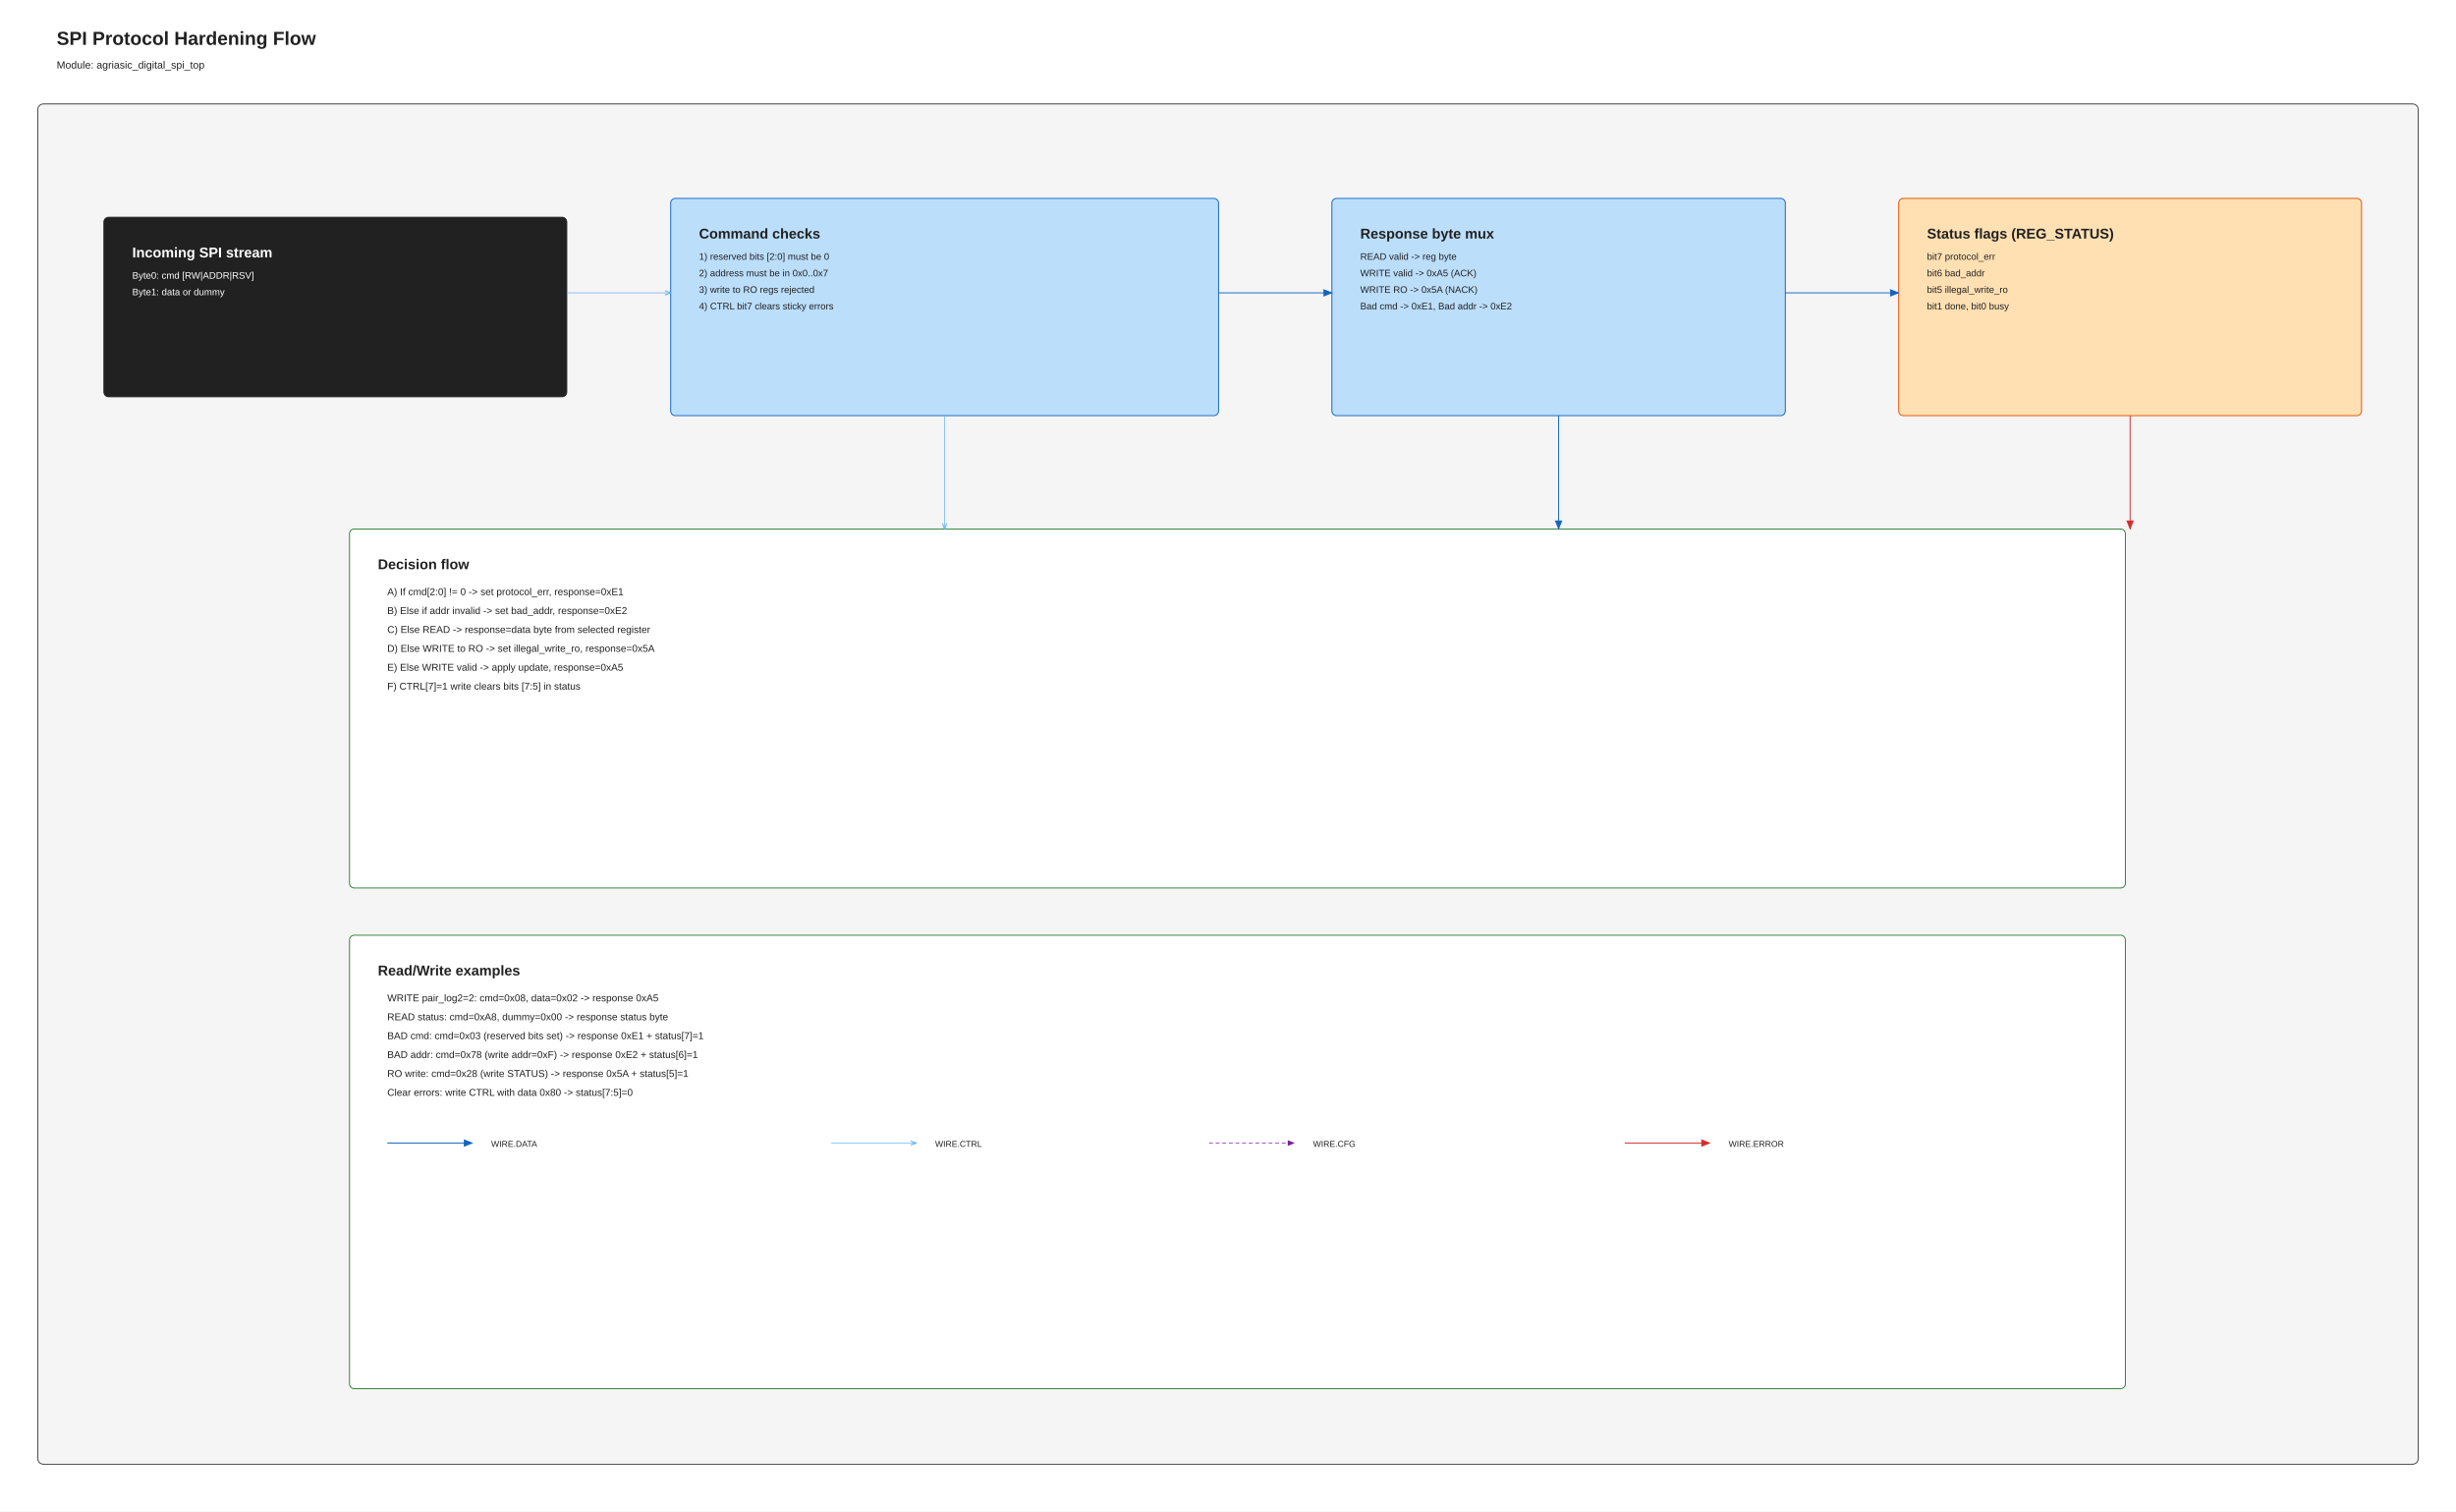
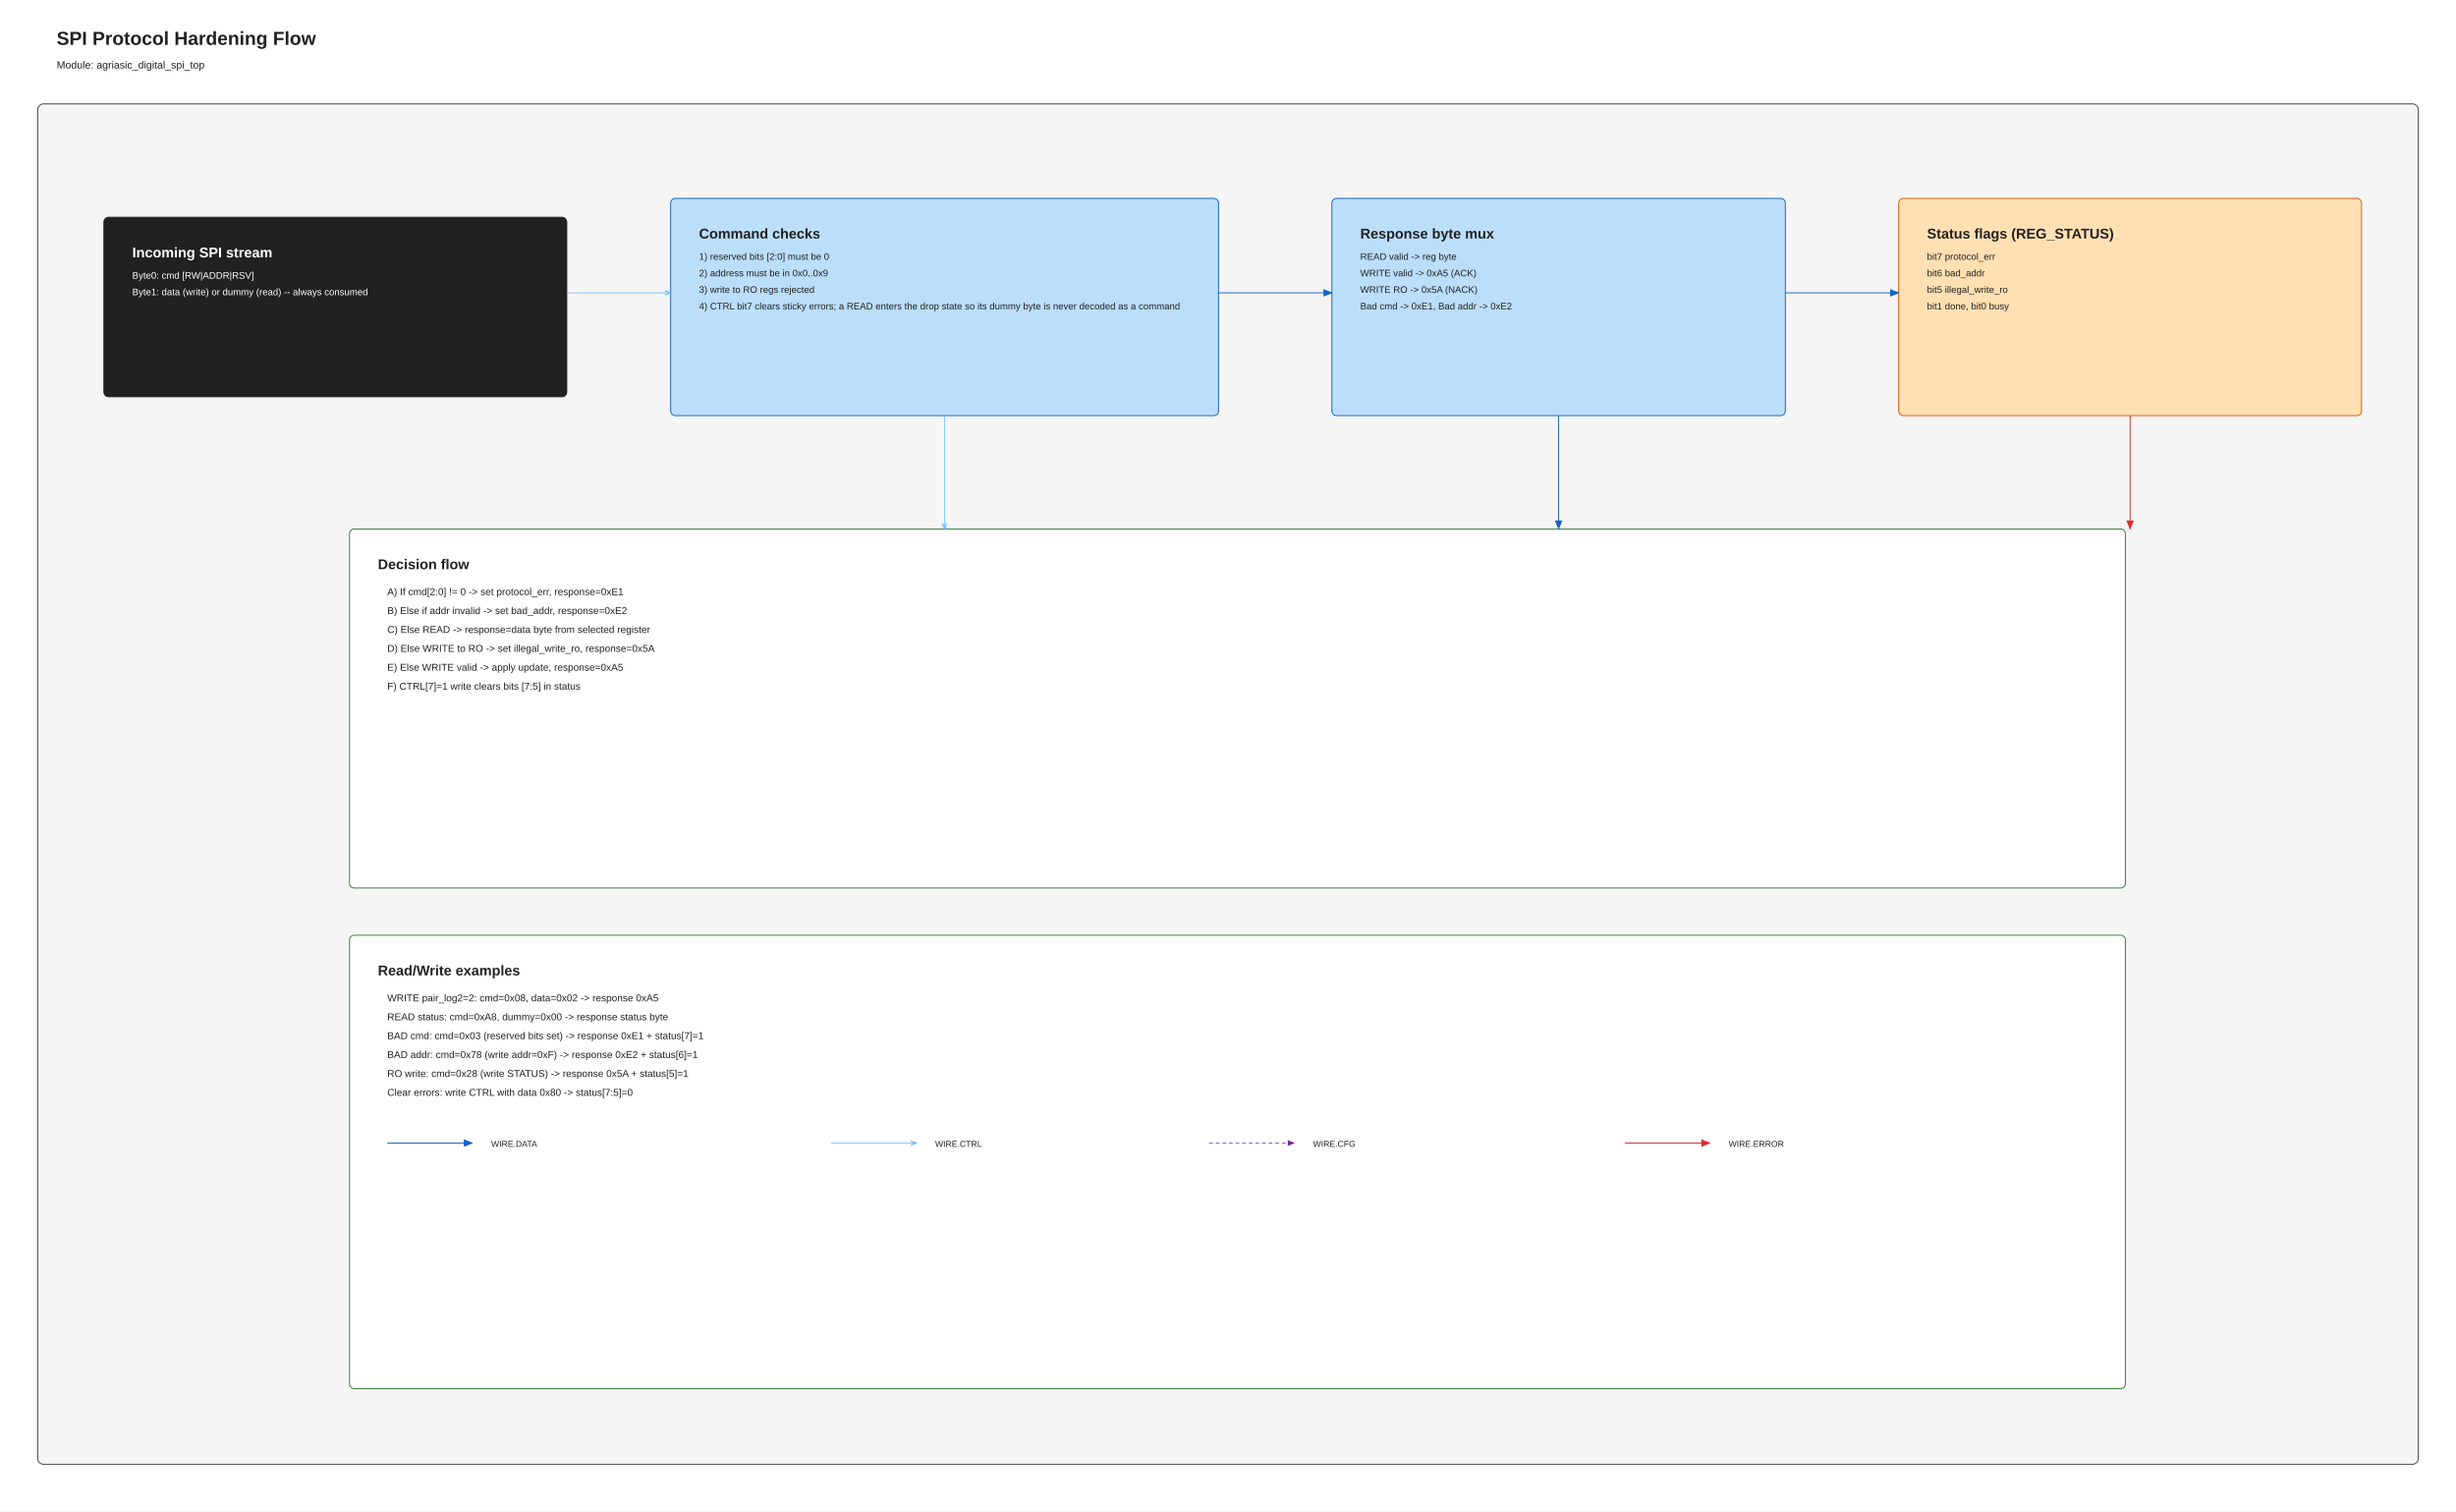
<svg xmlns="http://www.w3.org/2000/svg" width="5200" height="3200" viewBox="0 0 5200 3200" role="img" aria-labelledby="title desc">
  <defs>
    <marker id="d" markerWidth="10" markerHeight="8" refX="9" refY="4" orient="auto">
      <path d="M0,0 L10,4 L0,8 z" fill="#1565C0" />
    </marker>
    <marker id="c" markerWidth="10" markerHeight="8" refX="9" refY="4" orient="auto">
      <path d="M1,1 L9,4 L1,7" fill="none" stroke="#64B5F6" stroke-width="1.5" />
    </marker>
    <marker id="e" markerWidth="10" markerHeight="8" refX="9" refY="4" orient="auto">
      <path d="M0,0 L10,4 L0,8 z" fill="#D32F2F" />
    </marker>
    <marker id="g" markerWidth="10" markerHeight="8" refX="9" refY="4" orient="auto">
      <path d="M0,0 L10,4 L0,8 z" fill="#7B1FA2" />
    </marker>
  </defs>
  <rect width="5200" height="3200" fill="#ffffff" />
  <text x="120" y="95" font-family="Arial" font-size="40" font-weight="700" fill="#212121">SPI Protocol Hardening Flow</text>
  <text x="120" y="145" font-family="Arial" font-size="22" fill="#212121">Module: agriasic_digital_spi_top</text>
  <rect x="80" y="220" width="5040" height="2880" rx="12" fill="#F5F5F5" stroke="#444444" stroke-width="2" />
  <rect x="220" y="460" width="980" height="380" rx="10" fill="#212121" stroke="#212121" stroke-width="2" />
  <text x="280" y="545" font-family="Arial" font-size="30" font-weight="700" fill="#ffffff">Incoming SPI stream</text>
  <text x="280" y="590" font-family="Arial" font-size="20" fill="#ffffff">Byte0: cmd [RW|ADDR|RSV]</text>
-   <text x="280" y="625" font-family="Arial" font-size="20" fill="#ffffff">Byte1: data or dummy</text>
+   <text x="280" y="625" font-family="Arial" font-size="20" fill="#ffffff">Byte1: data (write) or dummy (read) -- always consumed</text>
  <rect x="1420" y="420" width="1160" height="460" rx="10" fill="#BBDEFB" stroke="#1565C0" stroke-width="2" />
  <text x="1480" y="505" font-family="Arial" font-size="30" font-weight="700" fill="#212121">Command checks</text>
  <text x="1480" y="550" font-family="Arial" font-size="20" fill="#212121">1) reserved bits [2:0] must be 0</text>
-   <text x="1480" y="585" font-family="Arial" font-size="20" fill="#212121">2) address must be in 0x0..0x7</text>
+   <text x="1480" y="585" font-family="Arial" font-size="20" fill="#212121">2) address must be in 0x0..0x9</text>
  <text x="1480" y="620" font-family="Arial" font-size="20" fill="#212121">3) write to RO regs rejected</text>
-   <text x="1480" y="655" font-family="Arial" font-size="20" fill="#212121">4) CTRL bit7 clears sticky errors</text>
+   <text x="1480" y="655" font-family="Arial" font-size="20" fill="#212121">4) CTRL bit7 clears sticky errors; a READ enters the drop state so its dummy byte is never decoded as a command</text>
  <rect x="2820" y="420" width="960" height="460" rx="10" fill="#BBDEFB" stroke="#1565C0" stroke-width="2" />
  <text x="2880" y="505" font-family="Arial" font-size="30" font-weight="700" fill="#212121">Response byte mux</text>
  <text x="2880" y="550" font-family="Arial" font-size="20" fill="#212121">READ valid -&gt; reg byte</text>
  <text x="2880" y="585" font-family="Arial" font-size="20" fill="#212121">WRITE valid -&gt; 0xA5 (ACK)</text>
  <text x="2880" y="620" font-family="Arial" font-size="20" fill="#212121">WRITE RO -&gt; 0x5A (NACK)</text>
  <text x="2880" y="655" font-family="Arial" font-size="20" fill="#212121">Bad cmd -&gt; 0xE1, Bad addr -&gt; 0xE2</text>
  <rect x="4020" y="420" width="980" height="460" rx="10" fill="#FFE0B2" stroke="#E65100" stroke-width="2" />
  <text x="4080" y="505" font-family="Arial" font-size="30" font-weight="700" fill="#212121">Status flags (REG_STATUS)</text>
  <text x="4080" y="550" font-family="Arial" font-size="20" fill="#212121">bit7 protocol_err</text>
  <text x="4080" y="585" font-family="Arial" font-size="20" fill="#212121">bit6 bad_addr</text>
  <text x="4080" y="620" font-family="Arial" font-size="20" fill="#212121">bit5 illegal_write_ro</text>
  <text x="4080" y="655" font-family="Arial" font-size="20" fill="#212121">bit1 done, bit0 busy</text>
  <rect x="740" y="1120" width="3760" height="760" rx="10" fill="#ffffff" stroke="#2E7D32" stroke-width="2" />
  <text x="800" y="1205" font-family="Arial" font-size="30" font-weight="700" fill="#212121">Decision flow</text>
  <text x="820" y="1260" font-family="Arial" font-size="21" fill="#212121">A) If cmd[2:0] != 0 -&gt; set protocol_err, response=0xE1</text>
  <text x="820" y="1300" font-family="Arial" font-size="21" fill="#212121">B) Else if addr invalid -&gt; set bad_addr, response=0xE2</text>
  <text x="820" y="1340" font-family="Arial" font-size="21" fill="#212121">C) Else READ -&gt; response=data byte from selected register</text>
  <text x="820" y="1380" font-family="Arial" font-size="21" fill="#212121">D) Else WRITE to RO -&gt; set illegal_write_ro, response=0x5A</text>
  <text x="820" y="1420" font-family="Arial" font-size="21" fill="#212121">E) Else WRITE valid -&gt; apply update, response=0xA5</text>
  <text x="820" y="1460" font-family="Arial" font-size="21" fill="#212121">F) CTRL[7]=1 write clears bits [7:5] in status</text>
  <rect x="740" y="1980" width="3760" height="960" rx="10" fill="#ffffff" stroke="#2E7D32" stroke-width="2" />
  <text x="800" y="2065" font-family="Arial" font-size="30" font-weight="700" fill="#212121">Read/Write examples</text>
  <text x="820" y="2120" font-family="Arial" font-size="21" fill="#212121">WRITE pair_log2=2: cmd=0x08, data=0x02 -&gt; response 0xA5</text>
  <text x="820" y="2160" font-family="Arial" font-size="21" fill="#212121">READ status: cmd=0xA8, dummy=0x00 -&gt; response status byte</text>
  <text x="820" y="2200" font-family="Arial" font-size="21" fill="#212121">BAD cmd: cmd=0x03 (reserved bits set) -&gt; response 0xE1 + status[7]=1</text>
  <text x="820" y="2240" font-family="Arial" font-size="21" fill="#212121">BAD addr: cmd=0x78 (write addr=0xF) -&gt; response 0xE2 + status[6]=1</text>
  <text x="820" y="2280" font-family="Arial" font-size="21" fill="#212121">RO write: cmd=0x28 (write STATUS) -&gt; response 0x5A + status[5]=1</text>
  <text x="820" y="2320" font-family="Arial" font-size="21" fill="#212121">Clear errors: write CTRL with data 0x80 -&gt; status[7:5]=0</text>
  <path d="M1200,620 L1420,620" stroke="#64B5F6" stroke-width="1.5" fill="none" marker-end="url(#c)" />
  <path d="M2580,620 L2820,620" stroke="#1565C0" stroke-width="2" fill="none" marker-end="url(#d)" />
  <path d="M3780,620 L4020,620" stroke="#1565C0" stroke-width="2" fill="none" marker-end="url(#d)" />
  <path d="M2000,880 L2000,1120" stroke="#64B5F6" stroke-width="1.5" fill="none" marker-end="url(#c)" />
  <path d="M3300,880 L3300,1120" stroke="#1565C0" stroke-width="2" fill="none" marker-end="url(#d)" />
  <path d="M4510,880 L4510,1120" stroke="#D32F2F" stroke-width="2" fill="none" marker-end="url(#e)" />
  <line x1="820" y1="2420" x2="1000" y2="2420" stroke="#1565C0" stroke-width="2" marker-end="url(#d)" />
  <text x="1040" y="2428" font-family="Arial" font-size="18" fill="#212121">WIRE.DATA</text>
  <line x1="1760" y1="2420" x2="1940" y2="2420" stroke="#64B5F6" stroke-width="1.5" marker-end="url(#c)" />
  <text x="1980" y="2428" font-family="Arial" font-size="18" fill="#212121">WIRE.CTRL</text>
  <line x1="2560" y1="2420" x2="2740" y2="2420" stroke="#7B1FA2" stroke-width="1.5" stroke-dasharray="8 6" marker-end="url(#g)" />
  <text x="2780" y="2428" font-family="Arial" font-size="18" fill="#212121">WIRE.CFG</text>
  <line x1="3440" y1="2420" x2="3620" y2="2420" stroke="#D32F2F" stroke-width="2" marker-end="url(#e)" />
  <text x="3660" y="2428" font-family="Arial" font-size="18" fill="#212121">WIRE.ERROR</text>
</svg>
